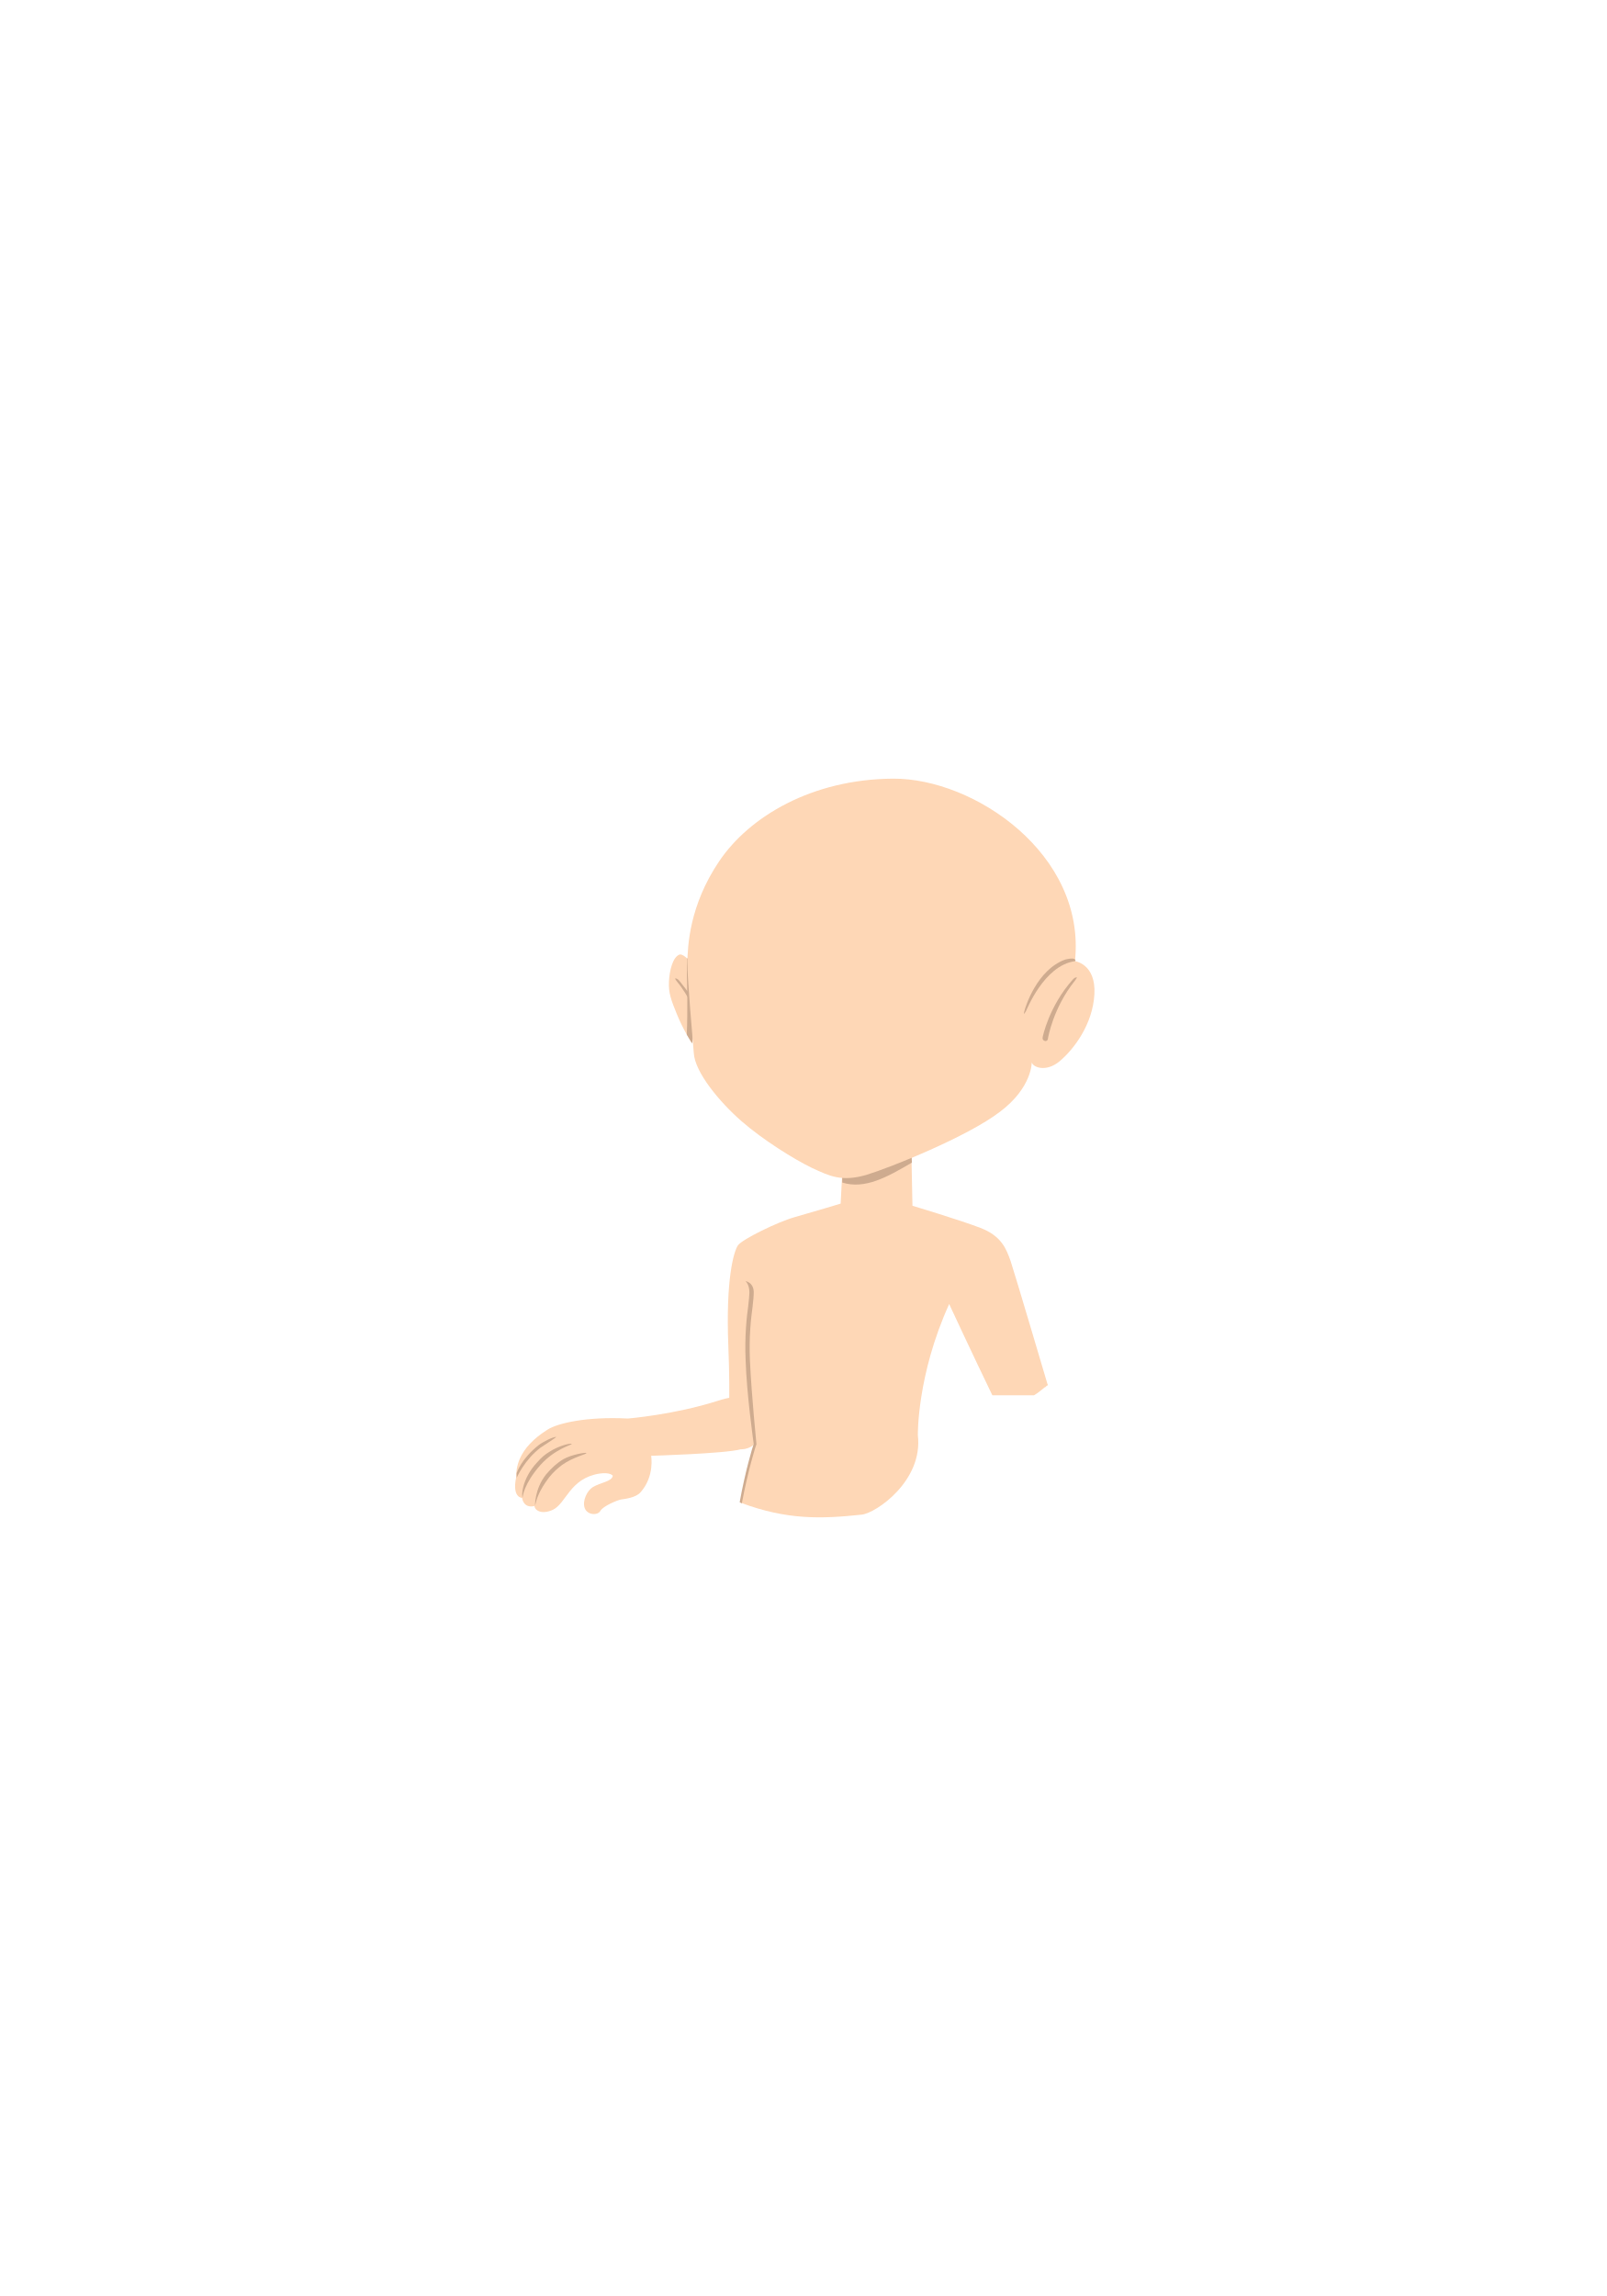
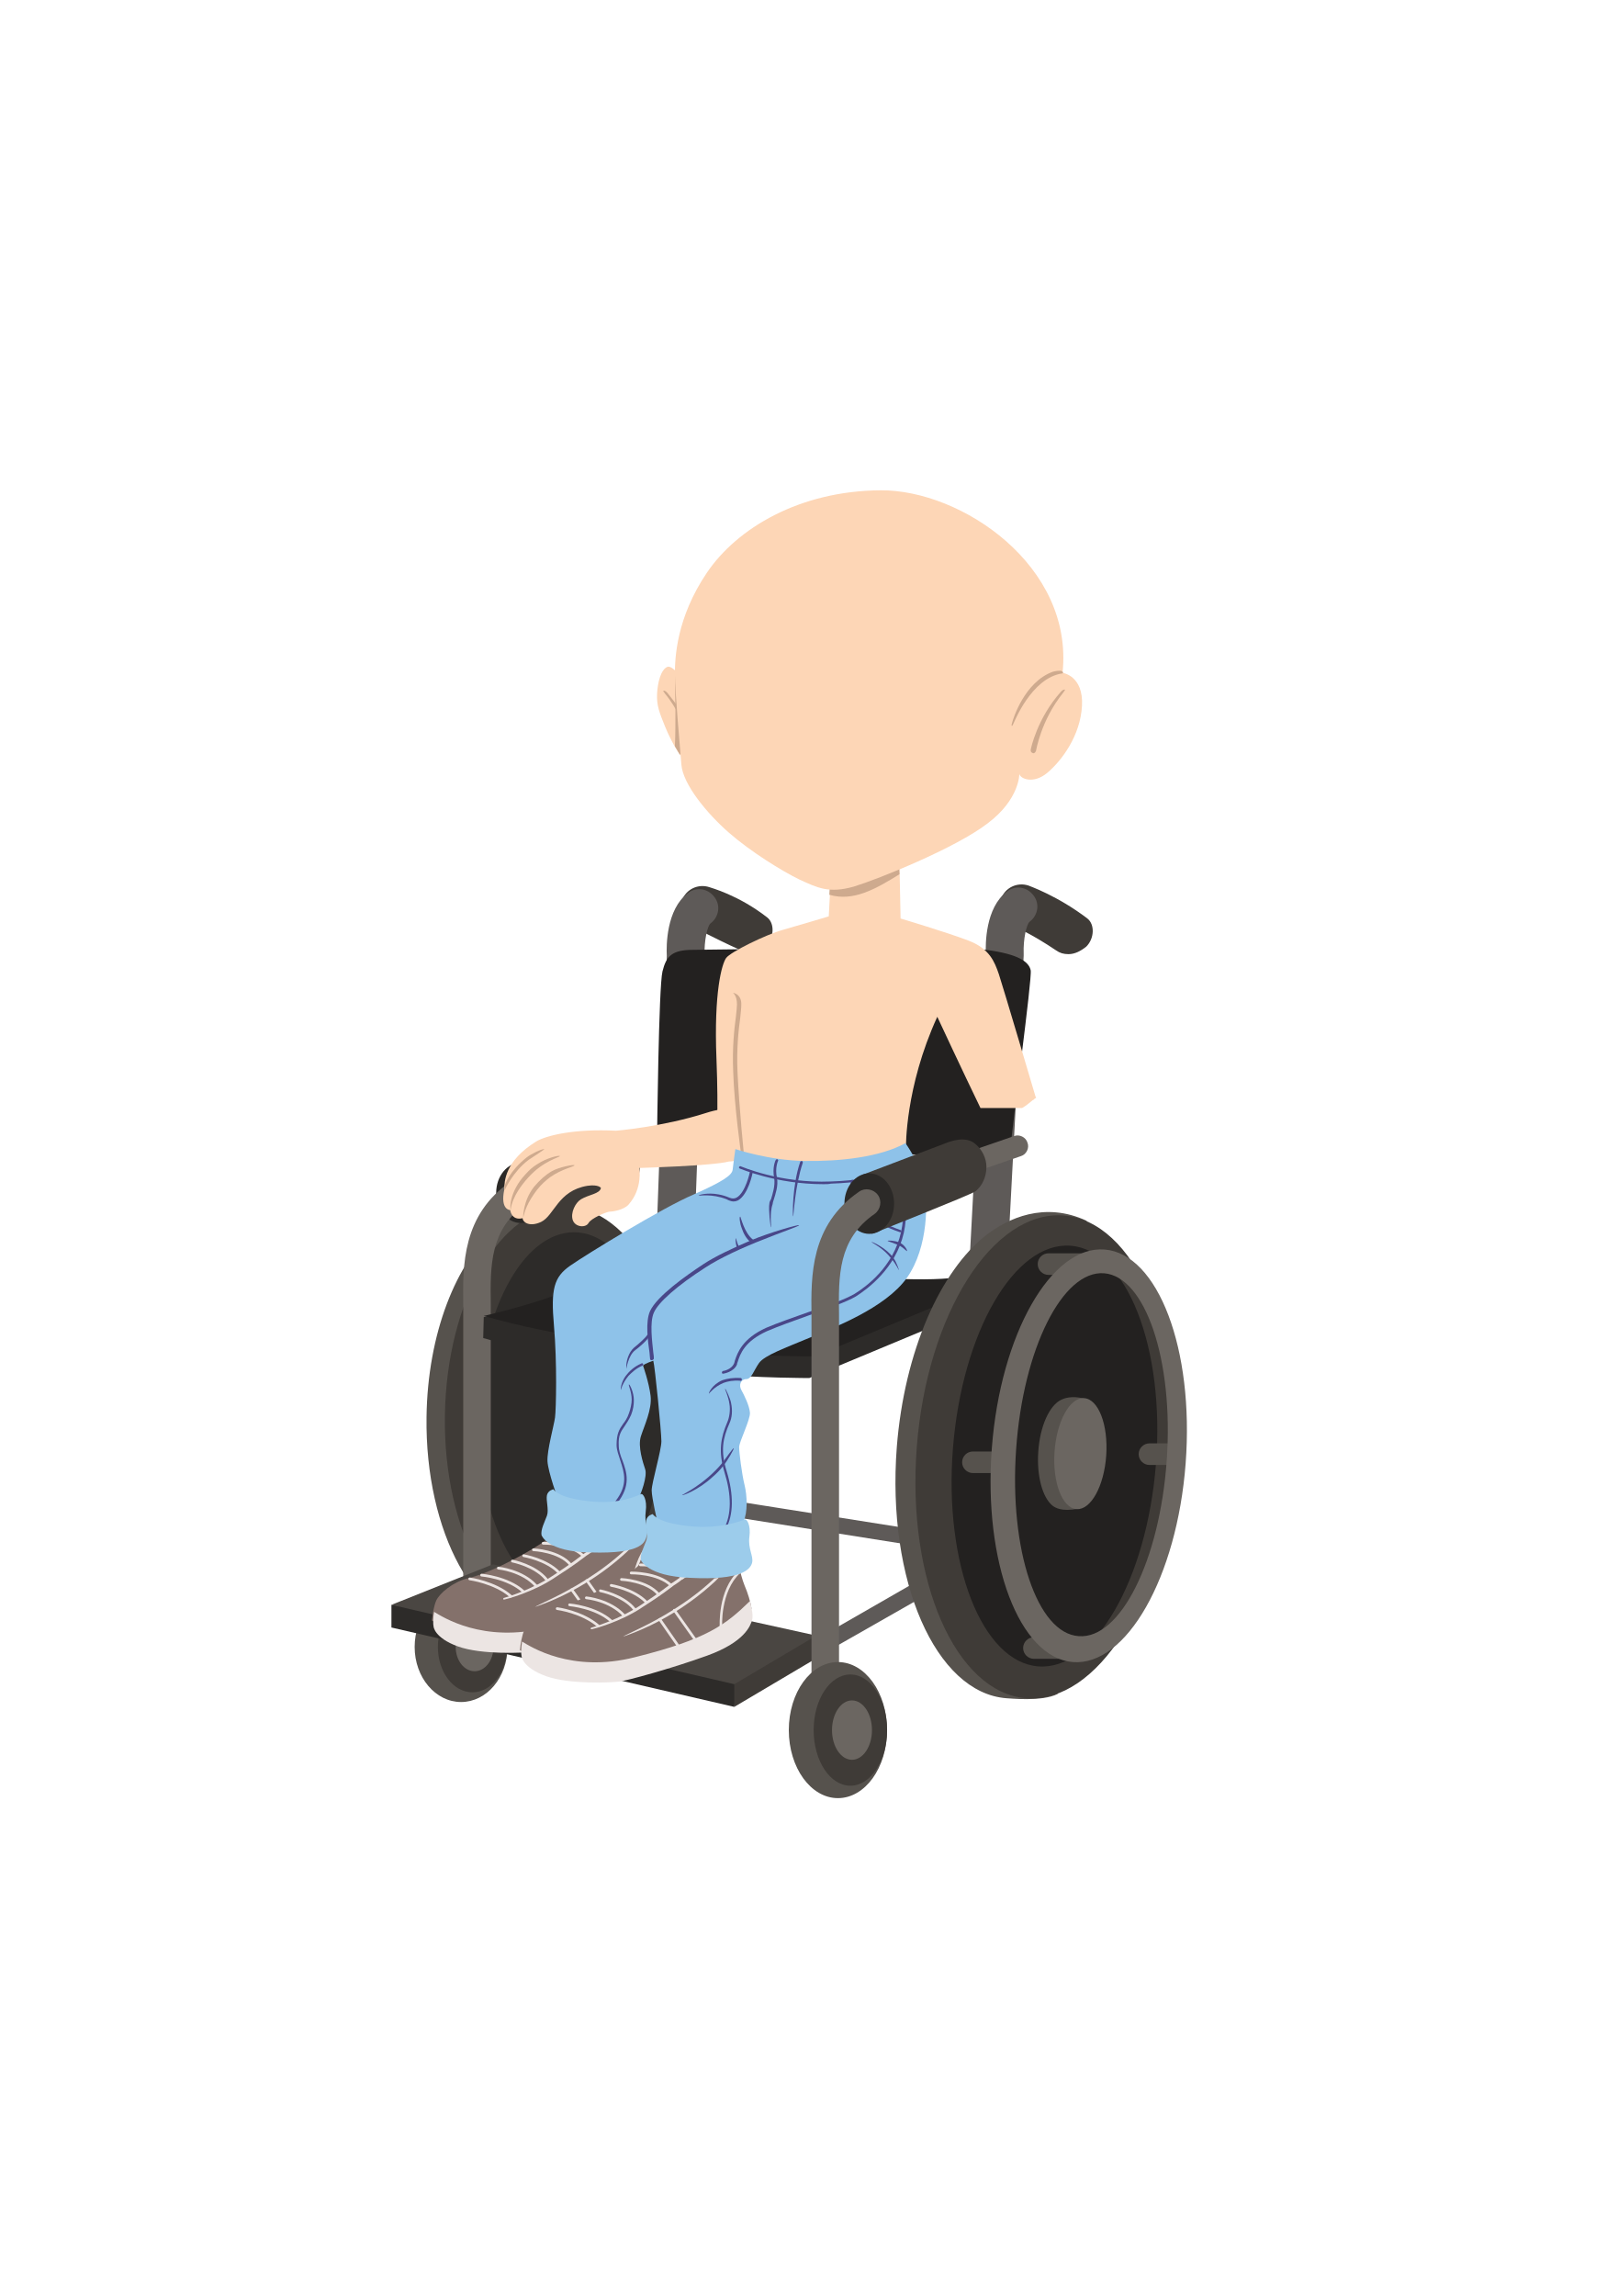
<svg xmlns="http://www.w3.org/2000/svg" version="1.1" id="Camada_1" x="0px" y="0px" viewBox="0 0 297.6 425.2" style="enable-background:new 0 0 297.6 425.2;" xml:space="preserve">
  <style type="text/css">
- 	.st0{fill:#FED7B6;}
- 	.st1{fill:#CEAB8F;}
+ 	.st0{fill:#3F3B37;}
+ 	.st1{fill:#5E5A58;}
+ 	.st2{fill:#56524D;}
+ 	.st3{fill:#2D2B29;}
+ 	.st4{fill:#2B2927;}
+ 	.st5{fill:#6B6661;}
+ 	.st6{fill:#232120;}
+ 	.st7{fill:#4A4642;}
+ 	.st8{fill:#FDD6B6;}
+ 	.st9{fill:#CEAA8E;}
+ 	.st10{fill:#84716B;}
+ 	.st11{fill:#ECE5E3;}
+ 	.st12{fill:none;stroke:#ECE5E3;stroke-width:0.5;stroke-linecap:round;stroke-miterlimit:10;}
+ 	.st13{fill:#8EC2E9;}
+ 	.st14{fill:#494789;}
+ 	.st15{fill:#9CCCEB;}
</style>
-   <g id="XMLID_3273_">
-     <g id="XMLID_3266_">
-       <g id="XMLID_3361_">
-         <path id="XMLID_3426_" class="st0" d="M116.3,262.7c-7.8-0.4-13,0.9-14.8,2c-5.8,3.6-5.9,7.4-5.9,8.9c-0.8,3.8,1.1,3.8,1.1,3.8     s0.2,2,2.3,1.5c0,0.7,1.2,1.7,3.4,0.7c2.5-1.2,3.1-5.8,8.6-6.7c2.1-0.3,2.5,0.4,2.5,0.4c-0.2,1.1-2.2,1.2-3.7,2.1     c-1,0.6-2,2.5-1.5,3.9c0.5,1.3,2.4,1.4,2.9,0.5c0.5-0.9,3.2-2,3.8-2.1s2.7-0.3,3.6-1.3c2.7-3,2-6.8,2-6.8s13.7-0.4,16.6-1.2     c0,0,3.7,0.2,3.6-4.2c0-2.3,0.3-7.4-7.8-4.8S116.3,262.7,116.3,262.7z" />
-         <g id="XMLID_3362_">
-           <g id="XMLID_3424_">
-             <path id="XMLID_3425_" class="st1" d="M99.1,278.8c0,0-0.1-3,2-5.7c1.1-1.3,2.1-2.2,3.3-2.9c1.4-0.8,4.2-1.3,4.2-1.1       c0.1,0.2-2.4,0.7-4.5,2.2c-0.8,0.6-1.6,1.3-2.4,2.3C99.8,276.1,99.4,277.6,99.1,278.8z" />
-           </g>
-           <g id="XMLID_3377_">
-             <path id="XMLID_3385_" class="st1" d="M96.8,277.3C96.8,277.3,96.8,277.3,96.8,277.3c-0.2,0-0.3-3.3,2.7-6.5       c0.9-1,1.4-1.4,2.2-1.9c1.8-1.2,4.1-1.7,4.2-1.5c0,0.2-3.1,0.9-5.8,3.9C97,274.8,96.8,277.2,96.8,277.3z" />
-           </g>
-           <g id="XMLID_3363_">
-             <path id="XMLID_3365_" class="st1" d="M95.7,272.8c0.1-0.2,0.8-2.6,4.1-5.2c0.8-0.6,2.6-1.5,3.2-1.5c0.2,0-2,1.4-2.9,2       c-2.9,2.2-4.4,5.5-4.4,5.6C95.7,273.8,95.7,273,95.7,272.8z" />
-           </g>
-         </g>
-       </g>
-       <g id="XMLID_3315_">
-         <path id="XMLID_3360_" class="st0" d="M138.4,271.9c-0.5,2.5-0.9,4.5-1.2,6.4c8.6,3.2,14.9,3,22.4,2.2     c2.7-0.3,11.4-6.3,10.4-14.7c0,0-0.2-11.1,5.8-24.3c0,0,4.7,10.1,8,16.9h7.7c0.7-0.4,1.3-0.9,1.9-1.4c0.1-0.1,0.2-0.1,0.3-0.2     c-0.2,0.1-0.2,0.1-0.1,0.1c0.1-0.1,0.1-0.1,0.2-0.2c0.1-0.1,0.2-0.1,0.3-0.2c0-0.1-0.1-0.2-0.1-0.2s-6-20.3-6.8-22.7     c-0.8-2.3-1.7-4.7-5.6-6.2c-3.9-1.5-12.6-4.1-12.6-4.1l-0.2-9.8l-12.8,3.7l-0.3,5.7c0,0-5.3,1.6-8.5,2.5s-9.7,4.1-10.5,5.2     s-2.3,6.3-1.8,18.7c0.4,10.1,0,15.1-0.1,16.5c0.3,0.1,3.9-1,4.5-0.2C140.4,267,138.7,270.7,138.4,271.9z" />
-         <g id="XMLID_3317_">
-           <g id="XMLID_3320_">
-             <path id="XMLID_3321_" class="st1" d="M137.4,278.4c1.1-5.9,2.6-10.8,2.7-10.9l0,0l0-0.1c0-0.1-0.9-8.9-1.2-15.4       c-0.2-4.5,0.2-7.9,0.5-10.1c0.1-1,0.2-1.8,0.2-2.4c0.1-2.1-1.7-2.3-1.5-2.2c0,0,0.7,0.5,0.7,2.1c0,0.5-0.1,1.3-0.2,2.3       c-0.3,2.2-0.7,5.7-0.5,10.2c0.2,6.3,1.4,14.8,1.5,15.5c-0.2,0.5-1.6,5.2-2.6,10.8l0.2,0.1L137.4,278.4z" />
-           </g>
-         </g>
-       </g>
-     </g>
-     <g id="XMLID_3268_">
-       <path id="XMLID_3604_" class="st0" d="M128.2,193.2c-0.3-0.4-1.7-2.6-2.8-5.3s-1.6-4-1.5-6.1s0.7-4.5,1.9-5s4.1,4,4.1,4    L128.2,193.2z" />
-       <path id="XMLID_3603_" class="st1" d="M168.9,215.3l-0.1-1.7l-12.8,3.7L156,219C160.2,220.3,164.3,218,168.9,215.3z" />
-       <g id="XMLID_3599_">
-         <path id="XMLID_3602_" class="st1" d="M127.3,177.4c-0.2,1.5,0,4.9,0,7.6c0,2.2,0,4.4-0.1,6.6c0.5,0.8,0.8,1.4,1,1.6l1.7-12.5     C129.9,180.7,127.8,178,127.3,177.4z" />
-         <g id="XMLID_3600_">
-           <path id="XMLID_3601_" class="st1" d="M127.9,184.4c-0.6-0.9-1.3-1.8-2.1-2.8c-0.2-0.2-0.4-0.4-0.7-0.4c-0.2,0,0.2,0.4,0.3,0.6      c1.1,1.3,1.9,2.7,2.6,4C127.9,185.3,127.9,184.9,127.9,184.4z" />
-         </g>
-       </g>
-       <path id="XMLID_3598_" class="st0" d="M128.5,195c-0.2-2.4-1.2-13.8-1.2-16.8c0.1-2.9,0.3-10.4,5.9-18.7s17.2-15.2,32.2-15.3    c15-0.1,35.8,14,33.7,33.8c0,0,3.9,0.5,3.6,6.1c-0.3,5.6-3.8,10.2-6.4,12.4s-5.1,1.1-5.2,0.2c0,0,0.1,4.7-5.9,9.2    c-6,4.6-20.2,10.3-24.8,11.7c-4.6,1.3-6.7,0.2-10-1.3c-3.3-1.6-9.1-5.2-13.1-8.7S128.7,198.6,128.5,195z" />
-       <g id="XMLID_3596_">
-         <path id="XMLID_3597_" class="st1" d="M193.6,192.8C193.6,192.8,193.6,192.8,193.6,192.8c-0.4-0.1-0.5-0.3-0.5-0.6     c0-0.2,1.2-5.9,5.6-10.8c0.2-0.2,0.4-0.4,0.7-0.4c0.2,0-0.2,0.4-0.3,0.6c-4.1,5.1-5,10.7-5,10.7     C194.1,192.6,193.9,192.8,193.6,192.8z" />
-       </g>
-       <g id="XMLID_3594_">
-         <path id="XMLID_3595_" class="st1" d="M189.7,187.7c-0.1,0,0-0.4,0.1-0.7c0.1-0.4,2.2-7.4,7.5-9.3c0.4-0.1,1.3-0.3,1.7-0.1     c0.3,0.2,0.2,0.4,0.1,0.4c-5.8,0.8-9,9.2-9.1,9.3C189.8,187.5,189.8,187.8,189.7,187.7z" />
+   <g>
+     <g id="XMLID_5606_">
+       <g id="XMLID_5661_">
+         <g id="XMLID_5664_">
+           <path id="XMLID_5665_" class="st0" d="M197.9,176.7c-0.9,0-1.6-0.2-2.3-0.7c-4.6-3.1-7.7-4.4-7.7-4.4c-2.1-0.7-3.2-3-2.5-5.1      c0.7-2.1,3-3.2,5.1-2.5c0.2,0.1,5.4,1.9,10.9,6.1c1.4,1.1,1.3,3.7-0.2,5.2C200.2,176.1,199.1,176.7,197.9,176.7z" />
+         </g>
+         <g id="XMLID_5662_">
+           <path id="XMLID_5663_" class="st1" d="M183.1,236.9c-0.1,0-0.1,0-0.2,0c-1.9-0.1-3.4-1.8-3.3-3.7l3-56.5      c-0.1-1.8-0.1-8.6,3.9-11.6c1.5-1.2,3.7-0.9,4.9,0.7c1.2,1.5,0.9,3.7-0.7,4.9c-0.6,0.5-1.2,3.3-1.1,5.9l0,0.2l0,0.2l-3,56.7      C186.5,235.4,184.9,236.9,183.1,236.9z" />
+         </g>
+       </g>
+       <g id="XMLID_5637_">
+         <g id="XMLID_5655_">
+           <path id="XMLID_5660_" class="st2" d="M91.9,227.5c-7.4,6.2-12.7,19.5-12.9,34.9c-0.3,21.4,9.3,38.9,21.3,38.9      c0.4,0,6.1,0.2,8.6-1.3c-0.1-0.5-2.3-2.5-2.2-3l-0.7,0.5c-1-0.3-4.2,0.3-4.1-0.4c-0.1-0.3-0.1-0.7-0.2-1      c-9.4-0.3-16.9-15.4-16.6-33.9c0.3-18.7,8.2-33.8,17.8-33.8c0.3,0,1.1-0.1,1.1-0.2c0.4-1.3,4-2.9,4.7-4.1      C101.4,221.4,95.3,224.7,91.9,227.5z" />
+           <polygon id="XMLID_5659_" class="st3" points="106.5,226.1 110.4,226.7 116.8,231.7 121.5,237.9 125.4,251.3 124.8,264.8       124.1,272.9 121.2,284.6 116.8,290.4 111.7,296 107.1,297.7 99.3,296.6 95.6,293.4 91.8,288 89.3,282.2 86.9,274 86.3,265.9       85.7,253.8 87.5,247.1 91.1,238.1 93.8,233.8 97.5,229.6     " />
+           <path id="XMLID_5656_" class="st0" d="M104.8,223.5c-12.1-0.1-22.1,17.3-22.4,38.7c-0.3,21.4,9.3,38.9,21.3,38.9      c12.1,0.1,22.1-17.3,22.4-38.7C126.4,240.9,116.8,223.5,104.8,223.5z M123.2,262.1c-0.3,18.7-8.2,33.8-17.8,33.8      S88.3,280.6,88.5,262c0.3-18.7,8.2-33.8,17.8-33.8S123.4,243.4,123.2,262.1z" />
+         </g>
+         <g id="XMLID_5638_">
+           <g id="XMLID_5650_">
+             <g id="XMLID_5653_">
+               <path id="XMLID_5654_" class="st0" d="M138.7,176.5c-0.9,0-9.9-4.6-9.9-4.6c-2.1-0.7-3.2-3-2.5-5.1c0.7-2.1,3-3.2,5.1-2.5        c0.2,0.1,5.3,1.4,10.7,5.6c1.4,1.1,1.3,3.7-0.2,5.2C140.9,175.9,139.9,176.5,138.7,176.5z" />
+             </g>
+             <g id="XMLID_5651_">
+               <path id="XMLID_5652_" class="st1" d="M125.2,229.9c-0.1,0-0.1,0-0.2,0c-1.9-0.1-3.4-1.8-3.3-3.7l1.8-49.2        c-0.1-1.8-0.1-8.6,3.9-11.6c1.5-1.2,3.7-0.9,4.9,0.7c1.2,1.5,0.9,3.7-0.7,4.9c-0.6,0.5-1.2,3.3-1.1,5.9l0,0.2l0,0.2l-1.8,49.3        C128.6,228.4,127,229.9,125.2,229.9z" />
+             </g>
+           </g>
+           <g id="XMLID_5639_">
+             <g id="XMLID_5647_">
+               <path id="XMLID_5649_" class="st0" d="M116.5,211.8c1.1,0.9,2,2.5,2,4.2c0,1.9-0.8,3.5-2,4.5c-0.7,0.6-19.5,6-19.5,6l-1.6-11        l16.1-4C111.5,211.5,114.6,210.2,116.5,211.8z" />
+               <ellipse id="XMLID_5648_" class="st4" cx="96.5" cy="220.9" rx="4.6" ry="5.6" />
+             </g>
+             <g id="XMLID_5645_">
+               <path id="XMLID_5646_" class="st5" d="M88.3,304.2c-1.4,0-2.5-1.1-2.5-2.5v-57.8c0-0.7,0-1.4,0-2.2        c-0.1-7.4-0.2-16.7,8.8-22.9c1.1-0.8,2.7-0.5,3.5,0.6c0.8,1.1,0.5,2.7-0.6,3.5c-6.8,4.7-6.7,11.5-6.6,18.7c0,0.8,0,1.5,0,2.2        v57.8C90.8,303.1,89.7,304.2,88.3,304.2z" />
+             </g>
+             <g id="XMLID_5640_">
+               <g id="XMLID_5642_">
+                 <ellipse id="XMLID_5644_" class="st2" cx="85.4" cy="305" rx="8.6" ry="10.2" />
+                 <ellipse id="XMLID_5643_" class="st0" cx="87.5" cy="305" rx="6.4" ry="8.4" />
+               </g>
+               <ellipse id="XMLID_5641_" class="st5" cx="87.9" cy="305" rx="3.5" ry="4.5" />
+             </g>
+           </g>
+         </g>
+       </g>
+       <g id="XMLID_5635_">
+         <path id="XMLID_5636_" class="st1" d="M152.7,305.9c-0.5,0-1-0.3-1.3-0.8c-0.4-0.7-0.2-1.6,0.6-2l17.4-10l-1.5-7.1l-41-6.5     c-0.8-0.1-1.4-0.9-1.2-1.7c0.1-0.8,0.9-1.4,1.7-1.2l43,6.8l2.5,11.2l-19.3,11C153.2,305.8,152.9,305.9,152.7,305.9z" />
+       </g>
+       <g id="XMLID_5631_">
+         <path id="XMLID_5634_" class="st6" d="M121.7,210.4c0,0,0.3-27.7,1-30.5c0.7-2.8,1.7-4,5.7-4c4,0,48-0.8,54.2,0s8,2.3,8.3,3.8     c0.3,1.5-3.5,29.2-3.7,32.7l-3.3,1.8C183.8,214.2,143.2,213.7,121.7,210.4z" />
+         <path id="XMLID_5633_" class="st3" d="M172.7,245.7l-22.8,9.5c0,0-33.6,0.2-60.4-7.4l0.1-3.9l38.7-6.8c0,0,37.8,3,49.5,0.8     C177.7,237.9,180,241.5,172.7,245.7z" />
+         <path id="XMLID_5632_" class="st6" d="M173.7,241.7l-22.8,9.5c0,0-34.5,0.2-61.3-7.5c0,0,6.7-1.5,13.2-3.8s26.5-6.8,26.5-6.8     s37.3,5.5,49,3.3C178.2,236.4,181,237.5,173.7,241.7z" />
+       </g>
+       <g id="XMLID_5611_">
+         <path id="XMLID_5630_" class="st2" d="M182.7,228.7c-8.5,6.6-15.2,21.5-16.6,39.3c-1.9,24.7,7.2,45.5,20.3,46.5     c0.4,0,6.6,0.7,9.5-0.8c-0.1-0.6-2.3-3-2.2-3.7l-0.8,0.5c-1-0.4-4.5,0.1-4.4-0.8c0-0.4-0.1-0.8-0.1-1.2     c-10.3-1.1-17.2-19.1-15.5-40.4c1.7-21.5,11.4-38.3,21.8-37.5c0.4,0,1.2,0,1.2-0.1c0.6-1.5,4.6-3,5.4-4.4     C193.4,222.4,186.6,225.7,182.7,228.7z" />
+         <polygon id="XMLID_5629_" class="st6" points="198.6,228.2 202.9,229.2 209.5,235.6 214.1,243.1 217.4,258.8 215.8,274.3      214.4,283.6 210.4,296.8 205.1,303.2 199.1,309.2 194,310.8 185.6,308.9 181.9,304.9 178.1,298.4 175.8,291.6 173.8,281.9      173.8,272.6 174,258.6 176.5,250.9 181,240.8 184.3,236.1 188.6,231.6    " />
+         <path id="XMLID_5626_" class="st0" d="M197,225.1c-13.1-1-25.3,18.2-27.2,42.9c-1.9,24.7,7.2,45.5,20.3,46.5     c13.1,1,25.3-18.2,27.2-42.9S210.1,226.1,197,225.1z M214.1,271.1c-1.7,21.5-11.4,38.3-21.8,37.5s-17.5-18.9-15.8-40.4     s11.4-38.3,21.8-37.5S215.8,249.6,214.1,271.1z" />
+         <g id="XMLID_5617_">
+           <g id="XMLID_5624_">
+             <path id="XMLID_5625_" class="st2" d="M184.4,272.8h-4.2c-1.1,0-2-0.9-2-2s0.9-2,2-2h4.2c1.1,0,2,0.9,2,2       S185.5,272.8,184.4,272.8z" />
+           </g>
+           <g id="XMLID_5622_">
+             <path id="XMLID_5623_" class="st2" d="M217.1,271.3h-4.2c-1.1,0-2-0.9-2-2s0.9-2,2-2h4.2c1.1,0,2,0.9,2,2       S218.2,271.3,217.1,271.3z" />
+           </g>
+           <g id="XMLID_5620_">
+             <path id="XMLID_5621_" class="st2" d="M201.1,236.1h-6.9c-1.1,0-2-0.9-2-2s0.9-2,2-2h6.9c1.1,0,2,0.9,2,2       S202.2,236.1,201.1,236.1z" />
+           </g>
+           <g id="XMLID_5618_">
+             <path id="XMLID_5619_" class="st2" d="M197.9,307.2h-6.4c-1.1,0-2-0.9-2-2s0.9-2,2-2h6.4c1.1,0,2,0.9,2,2       S199,307.2,197.9,307.2z" />
+           </g>
+         </g>
+         <path id="XMLID_5614_" class="st5" d="M204.6,231.4c-9.9-0.8-19.3,15.7-20.9,36.8c-1.6,21.1,5.1,38.8,15,39.6     c9.9,0.8,19.3-15.7,20.9-36.8C221.2,249.9,214.5,232.2,204.6,231.4z M216.1,270.4c-1.3,18.6-8.6,33.2-16.3,32.6     c-7.7-0.5-12.9-16-11.6-34.6c1.3-18.6,8.6-33.2,16.3-32.6C212.1,236.4,217.4,251.8,216.1,270.4z" />
+         <path id="XMLID_5613_" class="st2" d="M201.9,269.5c-0.3,3.7,0,9.5-2.2,9.9c-3.1,0.6-4.3-0.2-4.8-0.6c-1.8-1.5-2.9-5.4-2.6-9.9     c0.3-4.8,2.1-8.7,4.3-9.7c0.4-0.2,1.9-0.8,4.1-0.2C203,259.5,202.2,265.8,201.9,269.5z" />
+         <ellipse id="XMLID_5612_" transform="matrix(0.9977 6.804553e-02 -6.804553e-02 0.9977 18.7792 -12.9939)" class="st5" cx="200.1" cy="269.2" rx="4.8" ry="10.3" />
+       </g>
+       <g id="XMLID_5607_">
+         <polygon id="XMLID_5610_" class="st3" points="137.6,305.4 136,316.1 72.5,301.4 72.5,297.2    " />
+         <polygon id="XMLID_5609_" class="st0" points="151.2,307.1 136,316.1 136,311.8 145.8,303.3 151.2,302.9    " />
+         <polygon id="XMLID_5608_" class="st7" points="151.2,302.9 136,311.9 72.5,297.2 91.3,289.7    " />
+       </g>
+     </g>
+     <g id="XMLID_5148_">
+       <g id="XMLID_5161_">
+         <g id="XMLID_5167_">
+           <path id="XMLID_5175_" class="st8" d="M114.1,209.4c-7.8-0.4-13,0.9-14.8,2c-5.8,3.6-5.9,7.4-5.9,8.9c-0.8,3.8,1.1,3.8,1.1,3.8      s0.2,2,2.3,1.5c0,0.7,1.2,1.7,3.4,0.7c2.5-1.2,3.1-5.8,8.6-6.7c2.1-0.3,2.5,0.4,2.5,0.4c-0.2,1.1-2.2,1.2-3.7,2.1      c-1,0.6-2,2.5-1.5,3.9c0.5,1.3,2.4,1.4,2.9,0.5c0.5-0.9,3.2-2,3.8-2.1c0.6,0,2.7-0.3,3.6-1.3c2.7-3,2-6.8,2-6.8      s13.7-0.4,16.6-1.2c0,0,3.7,0.2,3.6-4.2c0-2.3,0.3-7.4-7.8-4.8S114.1,209.4,114.1,209.4z" />
+           <g id="XMLID_5168_">
+             <g id="XMLID_5173_">
+               <path id="XMLID_5174_" class="st9" d="M96.9,225.5c0,0-0.1-3,2-5.7c1.1-1.3,2.1-2.2,3.3-2.9c1.4-0.8,4.2-1.3,4.2-1.1        c0.1,0.2-2.4,0.7-4.5,2.2c-0.8,0.6-1.6,1.3-2.4,2.3C97.6,222.8,97.2,224.3,96.9,225.5z" />
+             </g>
+             <g id="XMLID_5171_">
+               <path id="XMLID_5172_" class="st9" d="M94.6,224C94.6,224,94.6,224,94.6,224c-0.2,0-0.3-3.3,2.7-6.5c0.9-1,1.4-1.4,2.2-1.9        c1.8-1.2,4.1-1.7,4.2-1.5c0,0.2-3.1,0.9-5.8,3.9C94.7,221.5,94.6,223.9,94.6,224z" />
+             </g>
+             <g id="XMLID_5169_">
+               <path id="XMLID_5170_" class="st9" d="M93.5,219.5c0.1-0.2,0.8-2.6,4.1-5.2c0.8-0.6,2.6-1.5,3.2-1.5c0.2,0-2,1.4-2.9,2        c-2.9,2.2-4.4,5.5-4.4,5.6C93.5,220.5,93.4,219.7,93.5,219.5z" />
+             </g>
+           </g>
+         </g>
+         <g id="XMLID_5162_">
+           <path id="XMLID_5166_" class="st8" d="M136.2,218.6c-0.5,2.5-0.9,4.5-1.2,6.4c8.6,3.2,14.9,3,22.4,2.2      c2.7-0.3,11.4-6.3,10.4-14.7c0,0-0.2-11.1,5.8-24.2c0,0,4.7,10.1,8,16.9h7.7c0.7-0.4,1.3-0.9,1.9-1.4c0.1-0.1,0.2-0.1,0.3-0.2      c-0.2,0.1-0.2,0.1-0.1,0.1c0.1-0.1,0.1-0.1,0.2-0.2c0.1-0.1,0.2-0.1,0.3-0.2c0-0.1-0.1-0.2-0.1-0.2s-6-20.3-6.8-22.7      c-0.8-2.3-1.7-4.7-5.6-6.2c-3.9-1.5-12.6-4.1-12.6-4.1l-0.2-9.8l-12.8,3.7l-0.3,5.7c0,0-5.3,1.6-8.5,2.5s-9.7,4.1-10.5,5.2      s-2.3,6.3-1.8,18.7c0.4,10.1,0,15.1-0.1,16.5c0.3,0.1,3.9-1,4.5-0.2C138.2,213.7,136.5,217.4,136.2,218.6z" />
+           <g id="XMLID_5163_">
+             <g id="XMLID_5164_">
+               <path id="XMLID_5165_" class="st9" d="M135.1,225c1.1-5.9,2.6-10.8,2.7-10.9l0,0l0-0.1c0-0.1-0.9-8.9-1.2-15.4        c-0.2-4.5,0.2-7.9,0.5-10.1c0.1-1,0.2-1.8,0.2-2.4c0.1-2.1-1.7-2.3-1.5-2.2c0,0,0.7,0.5,0.7,2.1c0,0.5-0.1,1.3-0.2,2.3        c-0.3,2.2-0.7,5.7-0.5,10.2c0.2,6.3,1.4,14.8,1.5,15.5c-0.2,0.5-1.6,5.2-2.6,10.8l0.2,0.1L135.1,225z" />
+             </g>
+           </g>
+         </g>
+       </g>
+       <g id="XMLID_5149_">
+         <path id="XMLID_5160_" class="st8" d="M126,139.9c-0.3-0.4-1.7-2.6-2.8-5.3s-1.6-4-1.5-6.1s0.7-4.5,1.9-5s4.1,4,4.1,4L126,139.9z     " />
+         <path id="XMLID_5159_" class="st9" d="M166.6,161.9l-0.1-1.7l-12.8,3.7l-0.1,1.8C158,167,162.1,164.7,166.6,161.9z" />
+         <g id="XMLID_5155_">
+           <path id="XMLID_5158_" class="st9" d="M125.1,124c-0.2,1.5,0,4.9,0,7.6c0,2.2,0,4.4-0.1,6.6c0.5,0.8,0.8,1.4,1,1.6l1.7-12.5      C127.7,127.4,125.6,124.7,125.1,124z" />
+           <g id="XMLID_5156_">
+             <path id="XMLID_5157_" class="st9" d="M125.7,131.1c-0.6-0.9-1.3-1.8-2.1-2.8c-0.2-0.2-0.4-0.4-0.7-0.4c-0.2,0,0.2,0.4,0.3,0.6       c1.1,1.3,1.9,2.7,2.6,4C125.7,132,125.7,131.5,125.7,131.1z" />
+           </g>
+         </g>
+         <path id="XMLID_5154_" class="st8" d="M126.2,141.6c-0.2-2.4-1.2-13.8-1.2-16.8s0.3-10.4,5.9-18.7s17.2-15.2,32.2-15.3     s35.8,14,33.7,33.8c0,0,3.9,0.5,3.6,6.1c-0.3,5.6-3.8,10.2-6.4,12.4s-5.1,1.1-5.2,0.2c0,0,0.1,4.7-5.9,9.2     c-6,4.6-20.2,10.3-24.8,11.7c-4.6,1.3-6.7,0.2-10-1.3c-3.3-1.6-9.1-5.2-13.1-8.7S126.5,145.3,126.2,141.6z" />
+         <g id="XMLID_5152_">
+           <path id="XMLID_5153_" class="st9" d="M191.4,139.5C191.4,139.5,191.3,139.5,191.4,139.5c-0.4-0.1-0.5-0.3-0.5-0.6      c0-0.2,1.2-5.9,5.6-10.8c0.2-0.2,0.4-0.4,0.7-0.4c0.2,0-0.2,0.4-0.3,0.6c-4.1,5.1-5,10.7-5,10.7      C191.8,139.3,191.6,139.5,191.4,139.5z" />
+         </g>
+         <g id="XMLID_5150_">
+           <path id="XMLID_5151_" class="st9" d="M187.4,134.4c-0.1,0,0-0.4,0.1-0.7c0.1-0.4,2.2-7.4,7.5-9.3c0.4-0.1,1.3-0.3,1.7-0.1      c0.3,0.2,0.2,0.4,0.1,0.4c-5.8,0.8-9,9.2-9.1,9.3C187.6,134.2,187.5,134.5,187.4,134.4z" />
+         </g>
+       </g>
+     </g>
+     <g id="XMLID_5430_">
+       <g id="XMLID_5471_">
+         <g id="XMLID_5495_">
+           <g id="XMLID_5604_">
+             <path id="XMLID_5605_" class="st10" d="M91.9,304.4c4.3,0.1,8.9-0.8,13-1.9c4.5-1.1,8.6-2.8,12.4-5.5c1.9-1.3,3.7-3.3,5.6-4.6       c-0.2-1.3-0.7-2.9-1.3-4.3c-0.9-2.2-1.2-5.2-2.2-6.4s-1.3-0.9-1.2-0.5s0.3,2.9,0.2,3.5c-0.1,0.7-1.6,2.3-2.7,1.9       s-2.2-0.6-2.2-0.6c0.7-1.1,0.4-2.2-0.2-3s-2.2-2.4-5.4-2.1s-5.1,2.9-6.8,4.3s-9.7,6-14.5,7.1c-2.8,0.7-5.2,2.8-5.8,4.1       c-0.4,0.9-0.7,2.5-0.8,3.7C84.1,302.2,87.4,304.3,91.9,304.4z" />
+           </g>
+           <g id="XMLID_5602_">
+             <path id="XMLID_5603_" class="st11" d="M80.3,301.2c-0.1-0.4-0.1-1.6,0.1-2.7c1.5,0.9,9.1,5.9,20.9,2.9       c13.3-3.3,16.8-6,21.3-10.4c0.4,1.5,0.6,2.8,0.4,3.5c-0.3,1.1-1.4,4.1-8.3,6.6s-14.8,4.6-16.2,4.8s-9.3,0.6-13.7-1       S80.3,301.2,80.3,301.2z" />
+           </g>
+           <g id="XMLID_5593_">
+             <g id="XMLID_5600_">
+               <path id="XMLID_5601_" class="st11" d="M117.2,296.1c-0.1,0-0.2-0.1-0.2-0.2c0-0.3-0.4-6.9,3.5-10.5c0.1-0.1,0.2-0.2,0.3-0.2        c0.1,0.1,0.2,0.5,0,0.6c-3.7,3.4-3.4,10-3.3,10.1C117.5,296,117.4,296.1,117.2,296.1L117.2,296.1z" />
+             </g>
+             <g id="XMLID_5598_">
+               <path id="XMLID_5599_" class="st11" d="M99.1,297.6c0.2-0.2,1.4-0.7,3.2-1.6c3.3-1.6,8.8-4.6,13.5-9c0,0,0.2-0.2,0.2-0.2        c0.1,0,0.8-0.1,0.9-0.2c0.1-0.1-0.7,0.7-0.8,0.8c-2.8,2.6-5.9,4.8-8.7,6.4C103,296.4,99,297.6,99.1,297.6z" />
+             </g>
+             <line id="XMLID_5597_" class="st12" x1="109.4" y1="299.3" x2="105.9" y2="294.4" />
+             <line id="XMLID_5596_" class="st12" x1="108.7" y1="292.7" x2="112.6" y2="298.2" />
+             <g id="XMLID_5594_">
+               <path id="XMLID_5595_" class="st11" d="M93.5,296.2c-0.1,0-0.3,0.1-0.3-0.1c0-0.1,0.1-0.2,0.2-0.2c0.1,0,5.2-1.5,9.3-4.3        c3.2-2.1,4.7-3.3,5.5-3.9c0.3-0.2,0.5-0.3,0.6-0.4l0.3-0.2c1.1-0.8,2.9-2,5.3-1c0.1,0.1,0.5,0.2,0.6,0.3        c-0.8-0.2-1.7-0.3-2.2-0.3c-1.4,0-2.6,0.8-3.3,1.4l-0.3,0.2c-0.1,0.1-0.3,0.2-0.6,0.4c-0.8,0.6-2.3,1.8-5.6,3.9        C98.8,294.9,93.6,296.2,93.5,296.2C93.5,296.2,93.5,296.2,93.5,296.2z" />
+             </g>
+           </g>
+           <g id="XMLID_5496_">
+             <path id="XMLID_5504_" class="st12" d="M87,292.4c0,0,4.6,0.6,7.6,3.2" />
+             <path id="XMLID_5503_" class="st12" d="M89.2,291.7c0,0,4.8,0.4,7.7,3" />
+             <path id="XMLID_5502_" class="st12" d="M92.3,290.4c0,0,4.4,0.4,7,3.3" />
+             <path id="XMLID_5501_" class="st12" d="M94.9,289.1c0,0,4.2,0.8,6.3,3.4" />
+             <path id="XMLID_5500_" class="st12" d="M97,288.1c0,0,4.2,0.7,6.5,3.1" />
+             <path id="XMLID_5499_" class="st12" d="M98.8,287c0,0,4.8,0.2,6.9,2.8" />
+             <path id="XMLID_5498_" class="st12" d="M100.6,285.8c0,0,4.9-0.1,7.4,2.3" />
+             <path id="XMLID_5497_" class="st12" d="M102.3,284.3c0,0,4.7-0.1,7.8,2.4" />
+           </g>
+         </g>
+         <g id="XMLID_5472_">
+           <g id="XMLID_5493_">
+             <path id="XMLID_5494_" class="st10" d="M108.2,309.9c4.3,0.1,8.9-0.8,13-1.9c4.5-1.1,8.6-2.8,12.4-5.5c1.9-1.3,3.7-3.3,5.6-4.6       c-0.2-1.3-0.7-2.9-1.3-4.3c-0.9-2.2-1.2-5.2-2.2-6.4s-1.3-0.9-1.2-0.5s0.3,2.9,0.2,3.5c-0.1,0.7-1.6,2.3-2.7,1.9       s-2.2-0.6-2.2-0.6c0.7-1.1,0.4-2.2-0.2-3s-2.2-2.4-5.4-2.1s-5.1,2.9-6.8,4.3s-9.7,6-14.5,7.1c-2.8,0.7-5.2,2.8-5.8,4.1       c-0.4,0.9-0.7,2.5-0.8,3.7C100.4,307.7,103.7,309.8,108.2,309.9z" />
+           </g>
+           <g id="XMLID_5491_">
+             <path id="XMLID_5492_" class="st11" d="M96.6,306.7c-0.1-0.4-0.1-1.6,0.1-2.7c1.5,0.9,9.1,5.9,20.9,2.9       c13.3-3.3,16.8-6,21.3-10.4c0.4,1.5,0.6,2.8,0.4,3.5c-0.3,1.1-1.4,4.1-8.3,6.6s-14.8,4.6-16.2,4.8s-9.3,0.6-13.7-1       S96.6,306.7,96.6,306.7z" />
+           </g>
+           <g id="XMLID_5482_">
+             <g id="XMLID_5489_">
+               <path id="XMLID_5490_" class="st11" d="M133.5,301.6c-0.1,0-0.2-0.1-0.2-0.2c0-0.3-0.4-6.9,3.5-10.5c0.1-0.1,0.2-0.2,0.3-0.2        c0.1,0.1,0.2,0.5,0,0.6c-3.7,3.4-3.4,10-3.3,10.1C133.7,301.5,133.6,301.6,133.5,301.6L133.5,301.6z" />
+             </g>
+             <g id="XMLID_5487_">
+               <path id="XMLID_5488_" class="st11" d="M115.4,303.1c0.2-0.2,1.4-0.7,3.2-1.6c3.3-1.6,8.8-4.6,13.5-9c0,0,0.2-0.2,0.2-0.2        c0.1,0,0.8-0.1,0.9-0.2c0.1-0.1-0.7,0.7-0.8,0.8c-2.8,2.6-5.9,4.8-8.7,6.4C119.3,301.9,115.3,303.1,115.4,303.1z" />
+             </g>
+             <line id="XMLID_5486_" class="st12" x1="125.6" y1="304.8" x2="122.2" y2="299.9" />
+             <line id="XMLID_5485_" class="st12" x1="124.9" y1="298.2" x2="128.8" y2="303.7" />
+             <g id="XMLID_5483_">
+               <path id="XMLID_5484_" class="st11" d="M109.7,301.7c-0.1,0-0.3,0.1-0.3-0.1c0-0.1,0.1-0.2,0.2-0.2c0.1,0,5.2-1.5,9.3-4.3        c3.2-2.1,4.7-3.3,5.5-3.9c0.3-0.2,0.5-0.3,0.6-0.4l0.3-0.2c1.1-0.8,2.9-2,5.3-1c0.1,0.1,0.5,0.2,0.6,0.3        c-0.8-0.2-1.7-0.3-2.2-0.3c-1.4,0-2.6,0.8-3.3,1.4l-0.3,0.2c-0.1,0.1-0.3,0.2-0.6,0.4c-0.8,0.6-2.3,1.8-5.6,3.9        C115,300.4,109.8,301.7,109.7,301.7C109.8,301.7,109.7,301.7,109.7,301.7z" />
+             </g>
+           </g>
+           <g id="XMLID_5473_">
+             <path id="XMLID_5481_" class="st12" d="M103.2,297.9c0,0,4.6,0.6,7.6,3.2" />
+             <path id="XMLID_5480_" class="st12" d="M105.5,297.2c0,0,4.8,0.4,7.7,3" />
+             <path id="XMLID_5479_" class="st12" d="M108.6,295.9c0,0,4.4,0.4,7,3.3" />
+             <path id="XMLID_5478_" class="st12" d="M111.2,294.6c0,0,4.2,0.8,6.3,3.4" />
+             <path id="XMLID_5477_" class="st12" d="M113.2,293.6c0,0,4.2,0.7,6.5,3.1" />
+             <path id="XMLID_5476_" class="st12" d="M115.1,292.5c0,0,4.8,0.2,6.9,2.8" />
+             <path id="XMLID_5475_" class="st12" d="M116.9,291.3c0,0,4.9-0.1,7.4,2.3" />
+             <path id="XMLID_5474_" class="st12" d="M118.6,289.8c0,0,4.7-0.1,7.8,2.4" />
+           </g>
+         </g>
+       </g>
+       <g id="XMLID_5431_">
+         <path id="XMLID_5470_" class="st13" d="M167.7,211.7c0,0,2.6,3.6,3.4,7.1s0.9,12.1-3.1,17.8s-13.9,9.4-18.2,11.2     s-8.2,3.2-9.2,4.6s-1.4,3-2.4,3s-1.4,1.1-0.9,2s1.5,2.9,1.6,4.2s-2,5.4-2,6.4s0.5,5,1,7s0.6,5.1-0.2,6.8l-1,3.2l-11,0.6l-3.9-3.6     c0,0-1.1-4.6-1.1-6s1.8-7.4,1.8-9.1s-1.2-13.9-1.5-14.9c0,0-1.6,0.5-1.9,0.9c0,0,1.1,3.1,1.4,5.6s-1.2,5.6-1.8,7.5     s0.4,4.9,0.8,6.1s-0.6,4.4-1.8,6.6l-7.9,1.6l-6.4-2.5c0,0-1.9-5.2-2-7.2s1.2-6.6,1.4-8.1s0.4-10.2-0.2-17s0-9,3-11.1     s17.2-10.8,22.9-13.2c5.6-2.5,7.1-3.6,7.2-4.6s0.5-3.8,0.5-3.8s6.2,2.1,12.8,2.2S163,214.3,167.7,211.7z" />
+         <g id="XMLID_5434_">
+           <g id="XMLID_5468_">
+             <path id="XMLID_5469_" class="st14" d="M120.7,251.9c-0.2,0-0.3-0.1-0.3-0.3c0-0.3-0.1-0.7-0.1-1.1c-0.3-2.1-0.8-5.7,0.1-7.7       c1.3-2.8,6.7-6.6,9.9-8.7c2.1-1.4,5.5-3,8.8-4.4c3.3-1.4,8.9-3,8.9-2.8c0,0.2-4.1,1.6-6.5,2.6c-3.9,1.5-8.2,3.5-10.8,5.2       c-5.3,3.4-8.8,6.5-9.6,8.4c-0.8,1.8-0.3,5.4-0.1,7.4c0.1,0.5,0.1,0.9,0.1,1.1C121.1,251.7,120.9,251.9,120.7,251.9       C120.7,251.9,120.7,251.9,120.7,251.9z" />
+           </g>
+           <g id="XMLID_5466_">
+             <path id="XMLID_5467_" class="st14" d="M131.3,258.1c-0.1-0.1,0.6-1.7,2.5-2.5c0.9-0.3,2-0.5,3.4-0.4c0.1,0,0.2,0.1,0.2,0.3       c0,0.1-0.1,0.3-0.3,0.2c-1.3-0.1-2.3,0.1-3.1,0.4C132.3,256.8,131.3,258.1,131.3,258.1z" />
+           </g>
+           <g id="XMLID_5464_">
+             <path id="XMLID_5465_" class="st14" d="M133.9,254.4c-0.1,0-0.2-0.1-0.2-0.2c0-0.1,0.1-0.3,0.2-0.3c0,0,1.6-0.2,2.1-1.5       c0-0.1,0.1-0.3,0.1-0.4c0.5-1.5,1.4-4.1,5.8-6.1c2.1-0.9,5-1.9,7.8-2.9c3.6-1.2,6.9-2.4,8.6-3.4c2.1-1.3,7.2-5,8.6-11.5       c1.3-5.9-0.8-11.8-0.8-11.8c0-0.1,0-0.3,0.2-0.3c0.1,0,0.3,0,0.3,0.2c0,0.1,2.1,6.1,0.8,12.1c-1.5,6.6-6.7,10.4-8.9,11.8       c-1.7,1-5.1,2.2-8.7,3.5c-2.8,1-5.6,2-7.7,2.9c-4.2,1.9-5,4.2-5.5,5.8c-0.1,0.2-0.1,0.3-0.1,0.4       C135.9,254.1,134,254.4,133.9,254.4C134,254.4,133.9,254.4,133.9,254.4z" />
+           </g>
+           <g id="XMLID_5462_">
+             <path id="XMLID_5463_" class="st14" d="M134.3,283.4c0,0-0.1,0-0.1,0c-0.1-0.1-0.2-0.2-0.1-0.3c1.4-2.6,1.4-6.2,0.1-10.4       c-1.2-3.9-0.7-6.5,0.5-9.3c0.4-0.9,0.6-2.3,0.4-3.4c-0.2-1.5-0.9-2.8-0.8-2.8c0.1-0.1,1,1.9,1.1,2.6c0.3,1.4,0.2,2.7-0.3,3.8       c-1.2,2.7-1.7,5.1-0.5,8.9c1.3,4.3,1.3,8-0.2,10.7C134.4,283.4,134.4,283.4,134.3,283.4z" />
+           </g>
+           <g id="XMLID_5460_">
+             <path id="XMLID_5461_" class="st14" d="M116,253.5c-0.1-1.5,0.5-3.1,1.4-3.9c1-0.8,2.2-1.9,2.5-2.4c0.1-0.1,0.2-0.2,0.3-0.1       c0.1,0.1,0.2,0.2,0.1,0.3c-0.3,0.7-1.9,2.1-2.6,2.6C116.3,251,116,253.7,116,253.5z" />
+           </g>
+           <g id="XMLID_5458_">
+             <path id="XMLID_5459_" class="st14" d="M114.2,278.5c-0.1,0-0.1,0-0.2-0.1c-0.1-0.1-0.1-0.2,0-0.4c2.4-3.1,1.6-5.3,0.9-7.5       c-0.3-1-0.7-1.9-0.7-2.9c0-2.1,0.5-2.9,1.2-3.9c0.4-0.5,0.8-1.1,1.1-2c0.3-0.8,0.5-1.8,0.5-2.5c0-1.5-0.7-2.8-0.5-2.8       c0.1-0.1,0.9,1.4,0.9,2.9c0,0.8-0.1,1.7-0.5,2.7c-0.4,0.9-0.8,1.5-1.2,2.1c-0.7,1-1.2,1.7-1.1,3.6c0,0.9,0.3,1.8,0.7,2.8       c0.8,2.2,1.6,4.6-1,7.9C114.3,278.4,114.2,278.5,114.2,278.5z" />
+           </g>
+           <g id="XMLID_5453_">
+             <g id="XMLID_5456_">
+               <path id="XMLID_5457_" class="st14" d="M139.3,230.1c-0.1,0-0.2,0.1-0.2,0c-0.9-0.7-1.4-1.7-1.7-2.6c-0.4-1-0.5-2.2-0.3-2.2        c0.1,0,0.7,3,2.4,4.3c0.1,0.1,0.1,0.2,0.1,0.3C139.5,230,139.4,230.1,139.3,230.1z" />
+             </g>
+             <g id="XMLID_5454_">
+               <path id="XMLID_5455_" class="st14" d="M136.9,231c-0.4-0.9-0.6-1.7-0.6-1.7c-0.1,0-0.1,0.9,0.2,1.8        C136.5,231.2,137.1,231.4,136.9,231z" />
+             </g>
+           </g>
+           <g id="XMLID_5451_">
+             <path id="XMLID_5452_" class="st14" d="M126.3,276.9c0-0.1,4.1-1.9,7.5-6c0.6-0.8,2-2.8,2.1-2.7c0.1,0.1-1.2,2.4-1.9,3.2       c-0.6,0.8-1.3,1.5-2,2.1C129.3,276,126.4,277,126.3,276.9z" />
+           </g>
+           <g id="XMLID_5449_">
+             <path id="XMLID_5450_" class="st14" d="M115,257.4c-0.1,0,0-1.4,0.9-2.6c0.6-0.8,1.5-1.7,2.9-2.3c0.1-0.1,0.3,0,0.3,0.1       c0.1,0.1,0,0.3-0.1,0.3c-1.2,0.5-2,1.3-2.6,1.9C115.2,256.3,115,257.4,115,257.4z" />
+           </g>
+           <g id="XMLID_5447_">
+             <path id="XMLID_5448_" class="st14" d="M152.5,219.3c-8.8,0-15.4-2.9-15.5-2.9c-0.1-0.1-0.2-0.2-0.1-0.3       c0.1-0.1,0.2-0.2,0.3-0.1c0.1,0,7.3,3.2,16.7,2.8c9.4-0.3,14.1-2.9,14.2-2.9c0.1-0.1,0.3,0,0.3,0.1c0.1,0.1,0,0.3-0.1,0.3       c-0.2,0.1-4.9,2.6-14.4,2.9C153.5,219.3,153,219.3,152.5,219.3z" />
+           </g>
+           <g id="XMLID_5445_">
+             <path id="XMLID_5446_" class="st14" d="M146.9,225.3L146.9,225.3c-0.1,0-0.2-5.7,1.3-10.1c0-0.1,0.2-0.2,0.3-0.2       c0.1,0,0.2,0.2,0.2,0.3C147.2,219.7,147,225.3,146.9,225.3z" />
+           </g>
+           <g id="XMLID_5443_">
+             <path id="XMLID_5444_" class="st14" d="M142.8,227.3c-0.1,0-0.5-3.4-0.3-4.4c0-0.2,0.1-0.5,0.3-0.8c0.3-1,0.8-2.5,0.6-3.9       c-0.4-1.9,0.2-3.3,0.3-3.4c0.1-0.1,0.2-0.2,0.3-0.1c0.1,0.1,0.2,0.2,0.1,0.3c0,0-0.6,1.3-0.2,3.1c0.3,1.5-0.3,3.1-0.6,4.1       c-0.1,0.3-0.2,0.6-0.2,0.8C142.5,224.7,142.9,227.3,142.8,227.3C142.8,227.3,142.8,227.3,142.8,227.3z" />
+           </g>
+           <g id="XMLID_5441_">
+             <path id="XMLID_5442_" class="st14" d="M135.8,222.5c-0.3,0-0.9-0.2-1.2-0.4c-2.8-1.1-5.1-0.6-5.2-0.7s1.7-0.6,3.7-0.2       c0.6,0.1,1.3,0.3,2,0.6c0.5,0.2,0.9,0.2,1.3,0c1.7-0.9,2.5-4.8,2.5-4.8c0-0.1,0.1-0.2,0.3-0.2c0.1,0,0.2,0.2,0.2,0.3       c0,0.2-0.8,4.1-2.7,5.2C136.5,222.4,136.2,222.5,135.8,222.5z" />
+           </g>
+           <g id="XMLID_5439_">
+             <path id="XMLID_5440_" class="st14" d="M166.7,228.2C166.7,228.2,166.7,228.2,166.7,228.2c-9.8-3.3-9.2-9.2-9.1-9.5       c0-0.1,0.1-0.2,0.3-0.2c0.1,0,0.2,0.1,0.2,0.3c0,0-0.2,1.5,0.8,3.3c0.9,1.7,3,4,7.9,5.7c0.1,0,0.2,0.2,0.2,0.3       C166.9,228.2,166.8,228.2,166.7,228.2z" />
+           </g>
+           <g id="XMLID_5437_">
+             <path id="XMLID_5438_" class="st14" d="M166.5,235.2c-0.1,0-0.4-0.9-1.4-2.1c-1.5-2-3.7-3-3.7-3.1c0.1-0.1,2.9,1.2,4.1,3       C166.1,233.8,166.5,235.2,166.5,235.2z" />
+           </g>
+           <g id="XMLID_5435_">
+             <path id="XMLID_5436_" class="st14" d="M168,231.7c-0.1,0-0.8-0.7-1.2-0.9c-1.1-0.6-2.4-0.9-2.4-1c0-0.1,1.2-0.1,2.2,0.3       C167.7,230.6,168.1,231.7,168,231.7z" />
+           </g>
+         </g>
+         <path id="XMLID_5433_" class="st15" d="M100.3,284.3c-0.2-1,0.6-2.5,1-3.6c0.4-1.1-0.2-2.8,0-3.8c0.2-0.9,1.2-1.1,1.2-1.1     s0.8,1.6,6.5,2.2c5.8,0.7,9.2-1.1,9.7-1.3c0.4-0.2,1.2,1,0.9,3.2c-0.3,2.2,0.6,3.2,0.2,4.4c-0.3,1.2-0.6,3.5-10.4,3.2     C101.3,287.4,100.3,284.3,100.3,284.3z" />
+         <path id="XMLID_5432_" class="st15" d="M118.7,288.9c-0.2-1,0.6-2.5,1-3.6c0.4-1.1-0.2-2.8,0-3.8c0.2-0.9,1.2-1.1,1.2-1.1     s0.8,1.6,6.5,2.2c5.8,0.7,10.1-1,10.5-1.2c0.4-0.2,1.2,1,0.9,3.2c-0.3,2.2,0.8,3.6,0.5,4.8c-0.3,1.2-1.9,3.3-11.5,2.8     C119.8,291.9,118.7,288.9,118.7,288.9z" />
+       </g>
+     </g>
+     <g id="XMLID_5416_">
+       <g id="XMLID_5428_">
+         <path id="XMLID_5429_" class="st5" d="M179.5,217.4c-0.8,0-1.6-0.5-1.9-1.4c-0.4-1,0.2-2.2,1.2-2.5l9-3.1c1-0.4,2.2,0.2,2.5,1.2     c0.4,1-0.2,2.2-1.2,2.5l-9,3.1C179.9,217.3,179.7,217.4,179.5,217.4z" />
+       </g>
+       <g id="XMLID_5417_">
+         <g id="XMLID_5425_">
+           <path id="XMLID_5427_" class="st0" d="M180.7,211.9c1.1,0.9,2,2.5,2,4.2c0,1.9-0.8,3.5-2,4.5c-0.7,0.6-19.2,7.9-19.2,7.9      l-1.6-11l15.8-6C175.8,211.5,178.9,210.2,180.7,211.9z" />
+           <ellipse id="XMLID_5426_" class="st4" cx="161" cy="222.9" rx="4.6" ry="5.6" />
+         </g>
+         <g id="XMLID_5423_">
+           <path id="XMLID_5424_" class="st5" d="M152.8,313c-1.4,0-2.5-1.1-2.5-2.5v-64.7c0-0.7,0-1.4,0-2.2c-0.1-7.4-0.2-16.7,8.8-22.9      c1.1-0.8,2.7-0.5,3.5,0.6c0.8,1.1,0.5,2.7-0.6,3.5c-6.8,4.7-6.7,11.5-6.6,18.7c0,0.8,0,1.5,0,2.2v64.7      C155.3,311.9,154.2,313,152.8,313z" />
+         </g>
+         <g id="XMLID_5418_">
+           <g id="XMLID_5420_">
+             <ellipse id="XMLID_5422_" class="st2" cx="155.2" cy="320.4" rx="9.1" ry="12.6" />
+             <ellipse id="XMLID_5421_" class="st0" cx="157.5" cy="320.4" rx="6.8" ry="10.3" />
+           </g>
+           <ellipse id="XMLID_5419_" class="st5" cx="157.8" cy="320.4" rx="3.7" ry="5.5" />
+         </g>
      </g>
    </g>
  </g>
</svg>
